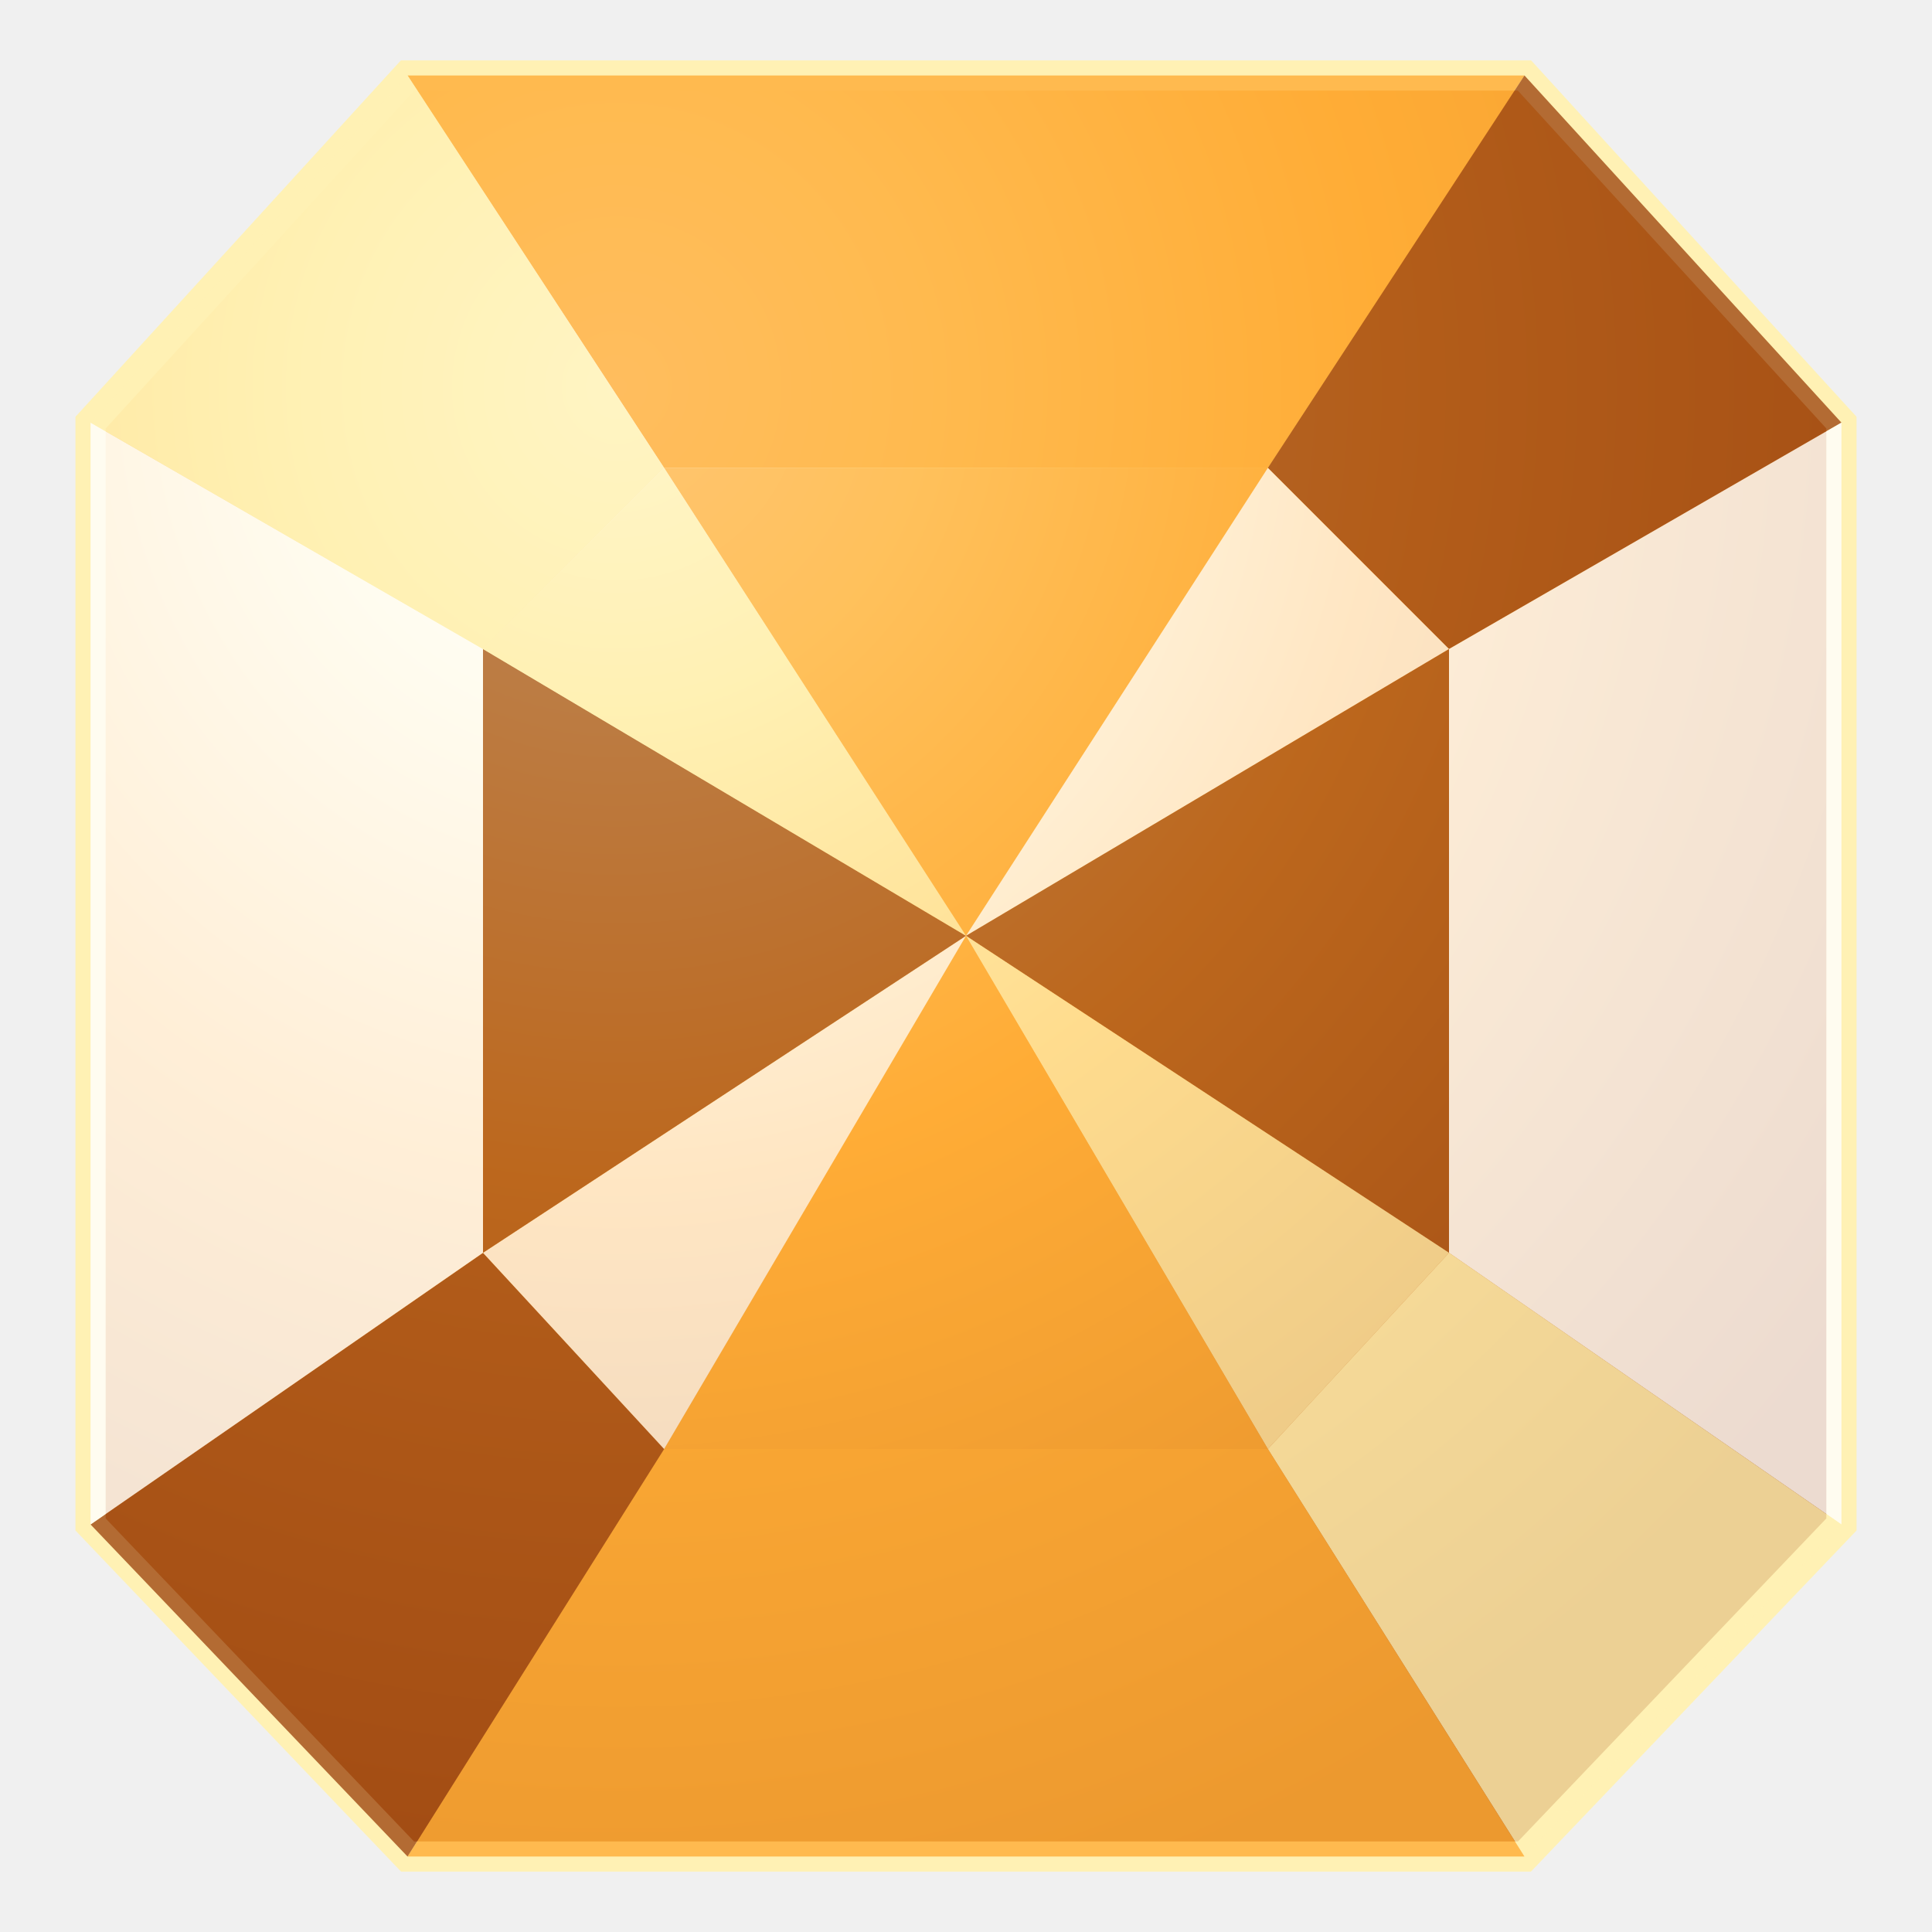
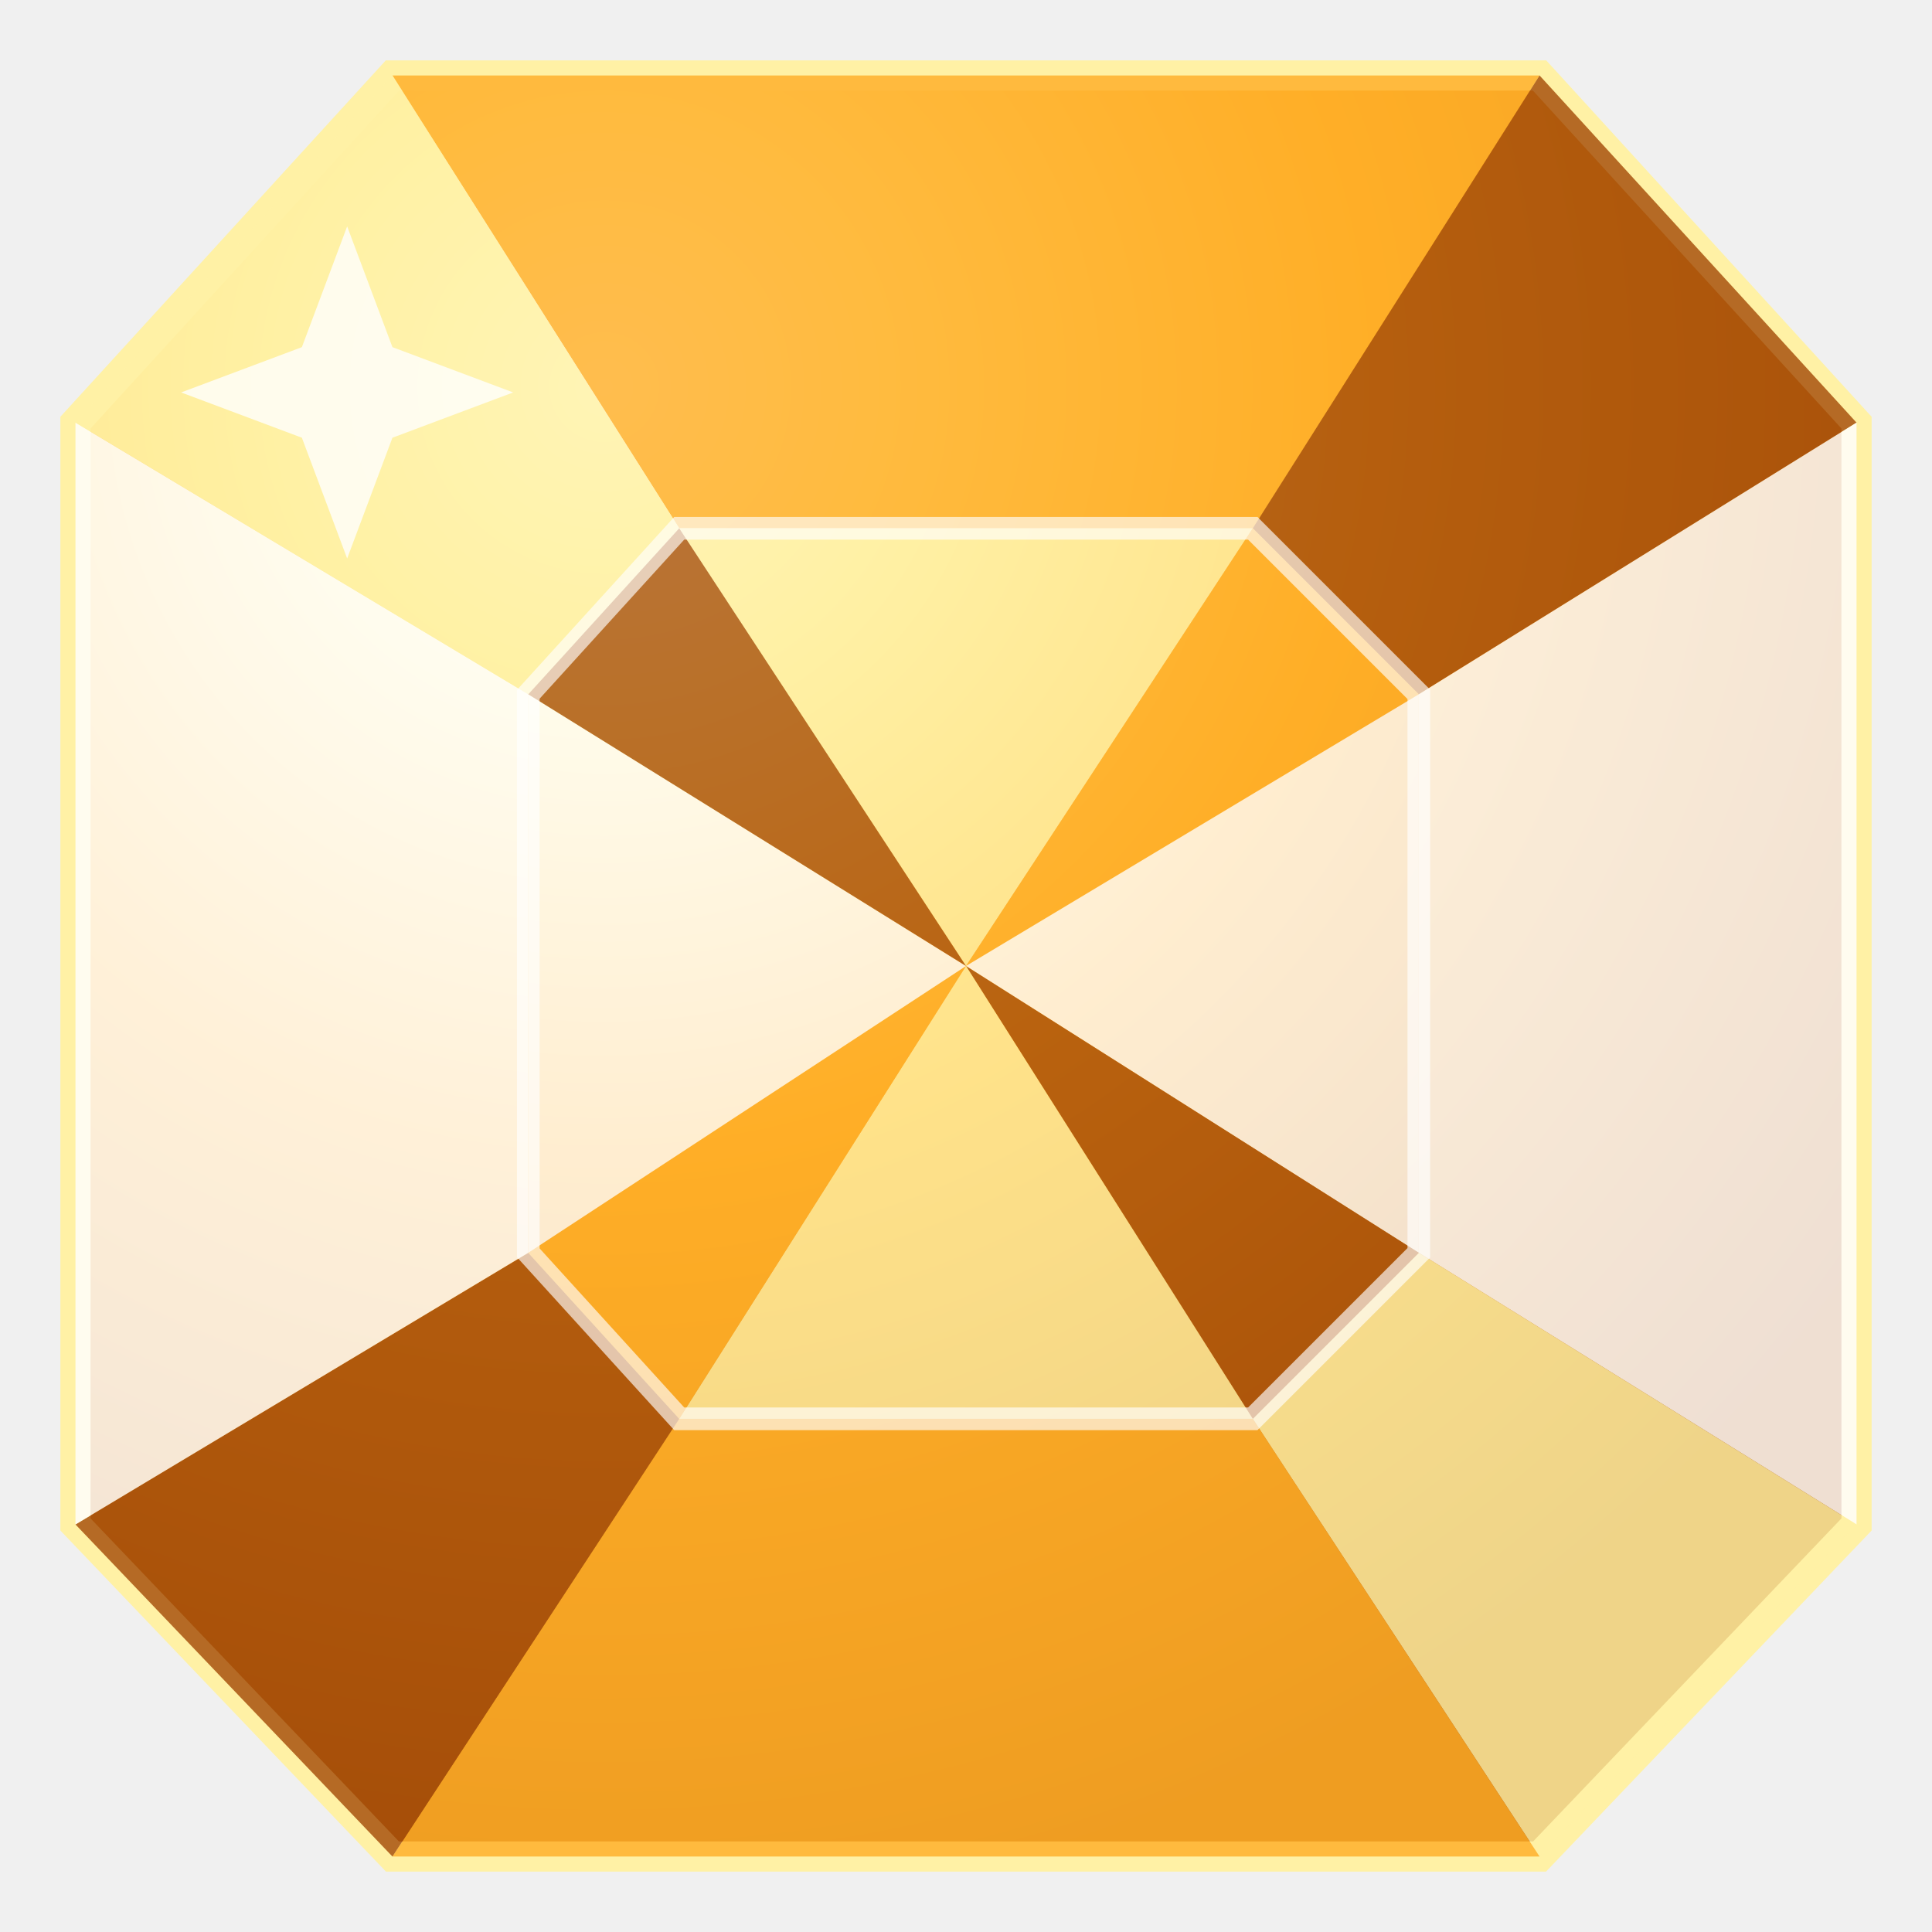
<svg xmlns="http://www.w3.org/2000/svg" viewBox="0 0 128 128">
  <defs>
-     <radialGradient id="s" cx="30%" cy="18%" r="88%">
+     <radialGradient id="body" cx="30%" cy="18%" r="85%">
      <stop stop-color="#fff" />
-       <stop offset=".2" stop-color="#fff1b4" />
-       <stop offset=".5" stop-color="#ffac36" />
-       <stop offset="1" stop-color="#a04a13" />
+       <stop offset=".2" stop-color="#fff1a5" />
+       <stop offset=".5" stop-color="#ffae27" />
+       <stop offset="1" stop-color="#a54d08" />
    </radialGradient>
  </defs>
-   <polygon points="27,5 101,5 122,28 122,101 101,123 27,123 6,101 6,28" fill="url(#s)" stroke="#fff1b4" stroke-width="2" />
-   <polygon points="27,5,101,5,84,31,44,31" fill="#ffac36" opacity=".8" />
-   <polygon points="44,31,84,31,64,62" fill="#ffac36" opacity=".7" />
-   <polygon points="101,5,122,28,96,43,84,31" fill="#a04a13" opacity=".8" />
-   <polygon points="84,31,96,43,64,62" fill="#fff" opacity=".7" />
-   <polygon points="122,28,122,101,96,83,96,43" fill="#fff" opacity=".8" />
-   <polygon points="96,43,96,83,64,62" fill="#a04a13" opacity=".7" />
-   <polygon points="122,101,101,123,84,96,96,83" fill="#fff1b4" opacity=".8" />
-   <polygon points="96,83,84,96,64,62" fill="#fff1b4" opacity=".7" />
-   <polygon points="101,123,27,123,44,96,84,96" fill="#ffac36" opacity=".8" />
-   <polygon points="84,96,44,96,64,62" fill="#ffac36" opacity=".7" />
-   <polygon points="27,123,6,101,32,83,44,96" fill="#a04a13" opacity=".8" />
-   <polygon points="44,96,32,83,64,62" fill="#fff" opacity=".7" />
-   <polygon points="6,101,6,28,32,43,32,83" fill="#fff" opacity=".8" />
-   <polygon points="32,83,32,43,64,62" fill="#a04a13" opacity=".7" />
-   <polygon points="6,28,27,5,44,31,32,43" fill="#fff1b4" opacity=".8" />
-   <polygon points="32,43,44,31,64,62" fill="#fff1b4" opacity=".7" />
+   <polygon points="26,5 102,5 123,28 123,101 102,123 26,123 5,101 5,28" fill="url(#body)" stroke="#fff1a5" stroke-width="2" />
+   <polygon points="26,5,102,5,83,35,45,35" fill="#ffae27" opacity=".82" />
+   <polygon points="45,35,83,35,64,64" fill="#fff1a5" opacity=".78" />
+   <polygon points="102,5,123,28,94,46,83,35" fill="#a54d08" opacity=".82" />
+   <polygon points="83,35,94,46,64,64" fill="#ffae27" opacity=".78" />
+   <polygon points="123,28,123,101,94,83,94,46" fill="#fff" opacity=".82" />
+   <polygon points="94,46,94,83,64,64" fill="#fff" opacity=".78" />
+   <polygon points="123,101,102,123,83,94,94,83" fill="#fff1a5" opacity=".82" />
+   <polygon points="94,83,83,94,64,64" fill="#a54d08" opacity=".78" />
+   <polygon points="102,123,26,123,45,94,83,94" fill="#ffae27" opacity=".82" />
+   <polygon points="83,94,45,94,64,64" fill="#fff1a5" opacity=".78" />
+   <polygon points="26,123,5,101,35,83,45,94" fill="#a54d08" opacity=".82" />
+   <polygon points="45,94,35,83,64,64" fill="#ffae27" opacity=".78" />
+   <polygon points="5,101,5,28,35,46,35,83" fill="#fff" opacity=".82" />
+   <polygon points="35,83,35,46,64,64" fill="#fff" opacity=".78" />
+   <polygon points="5,28,26,5,45,35,35,46" fill="#fff1a5" opacity=".82" />
+   <polygon points="35,46,45,35,64,64" fill="#a54d08" opacity=".78" />
+   <polygon points="45,35 83,35 94,46 94,83 83,94 45,94 35,83 35,46" fill="none" stroke="#fff" stroke-opacity=".65" stroke-width="1.5" />
+   <path d="M20 23l3-8 3 8 8 3-8 3-3 8-3-8-8-3Z" fill="#fff" opacity=".8" />
</svg>
